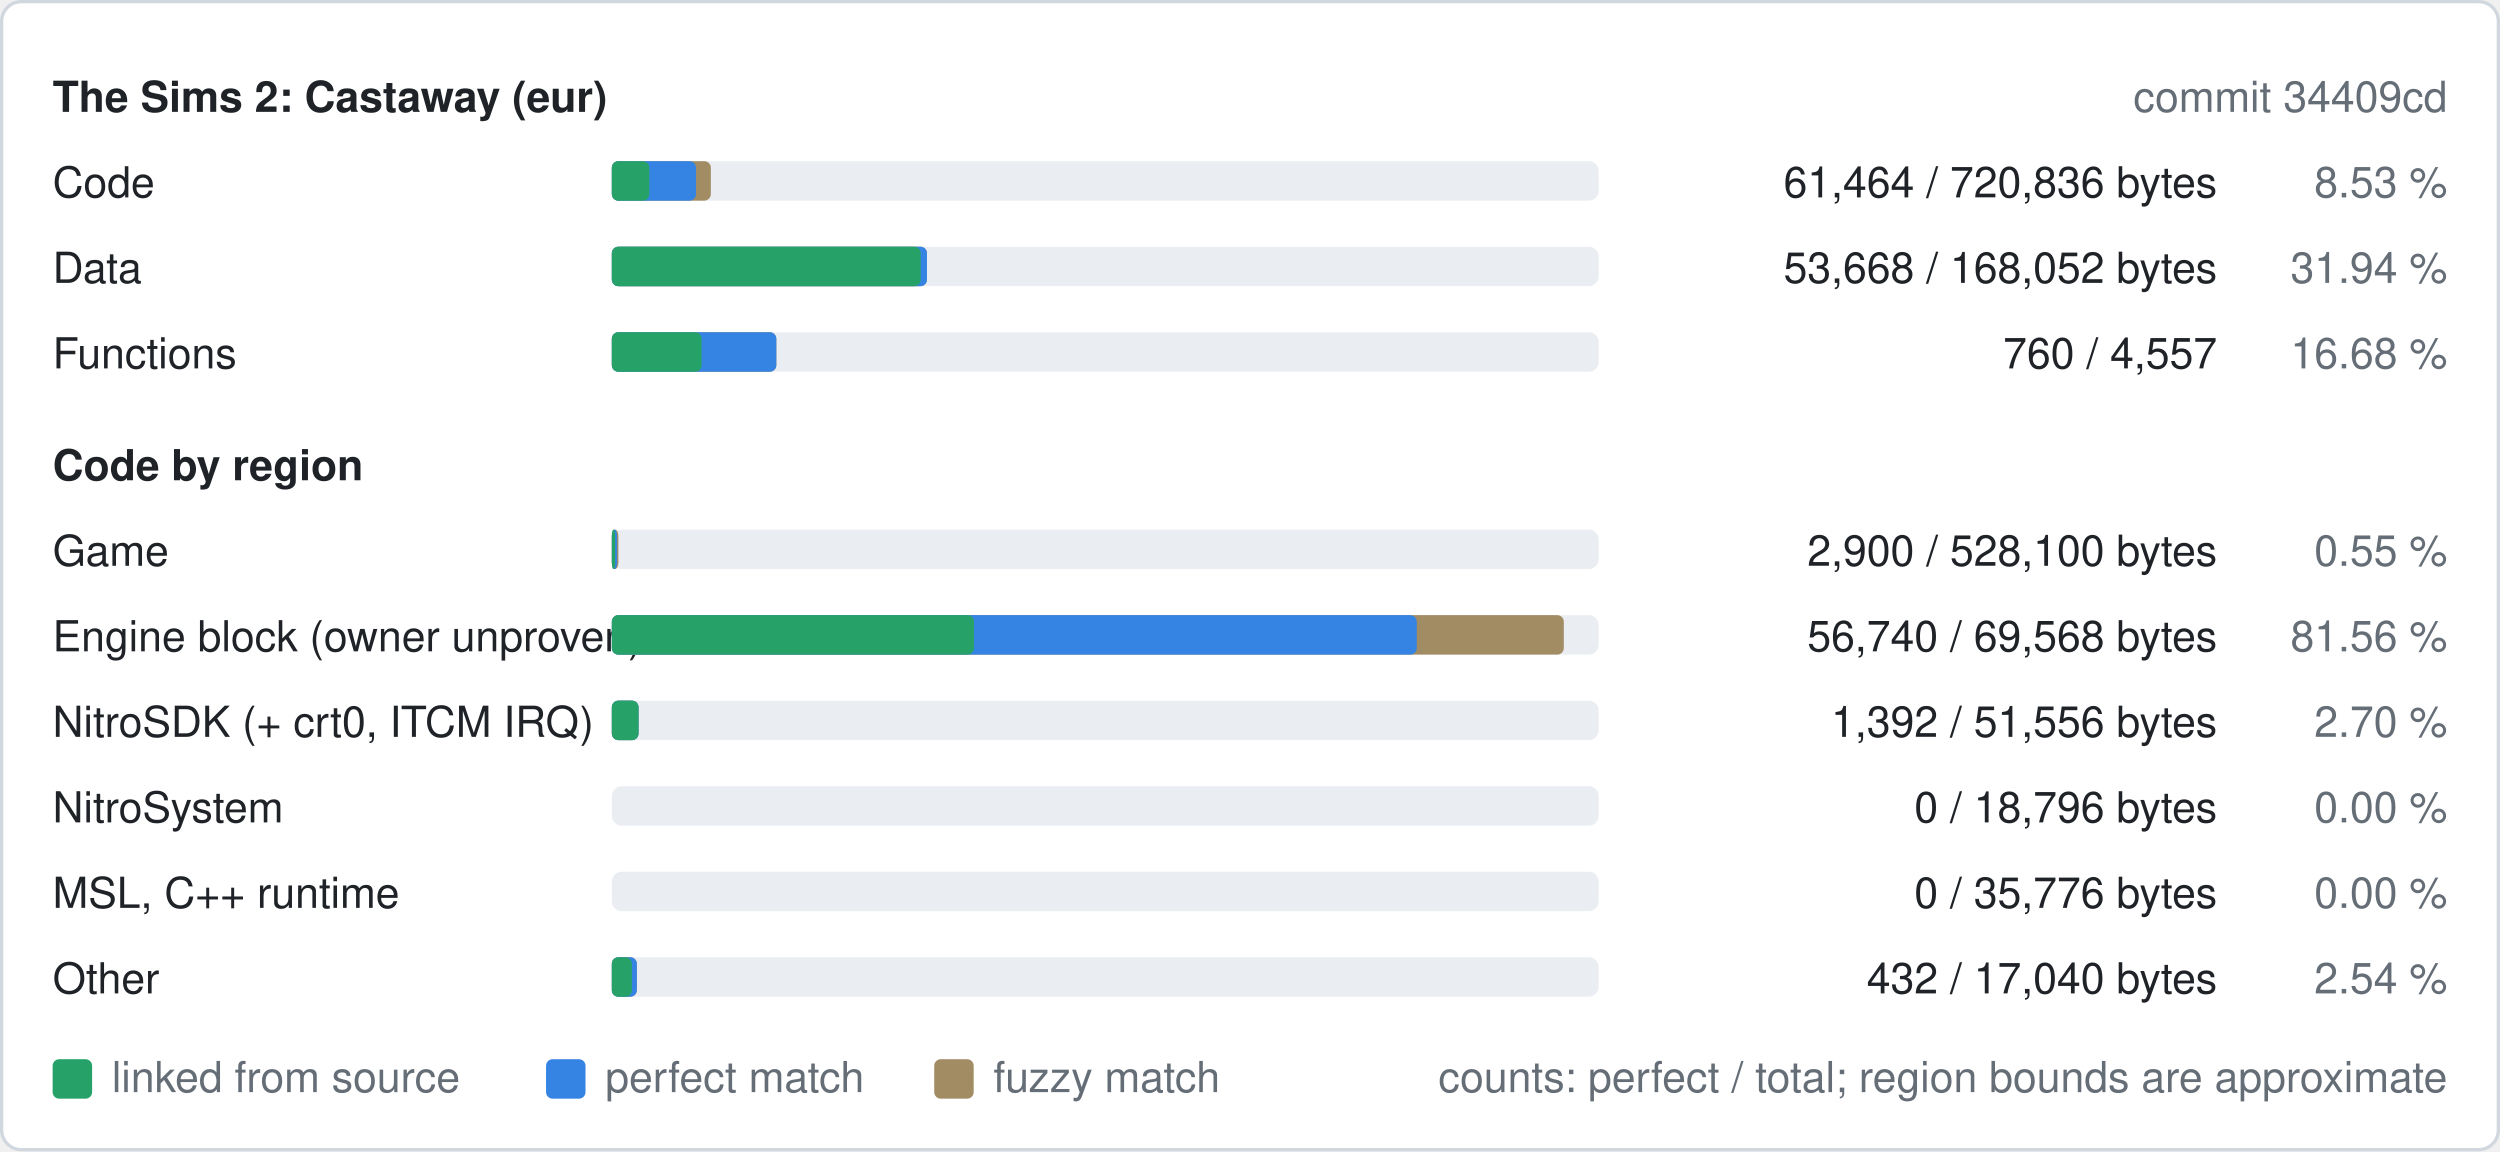
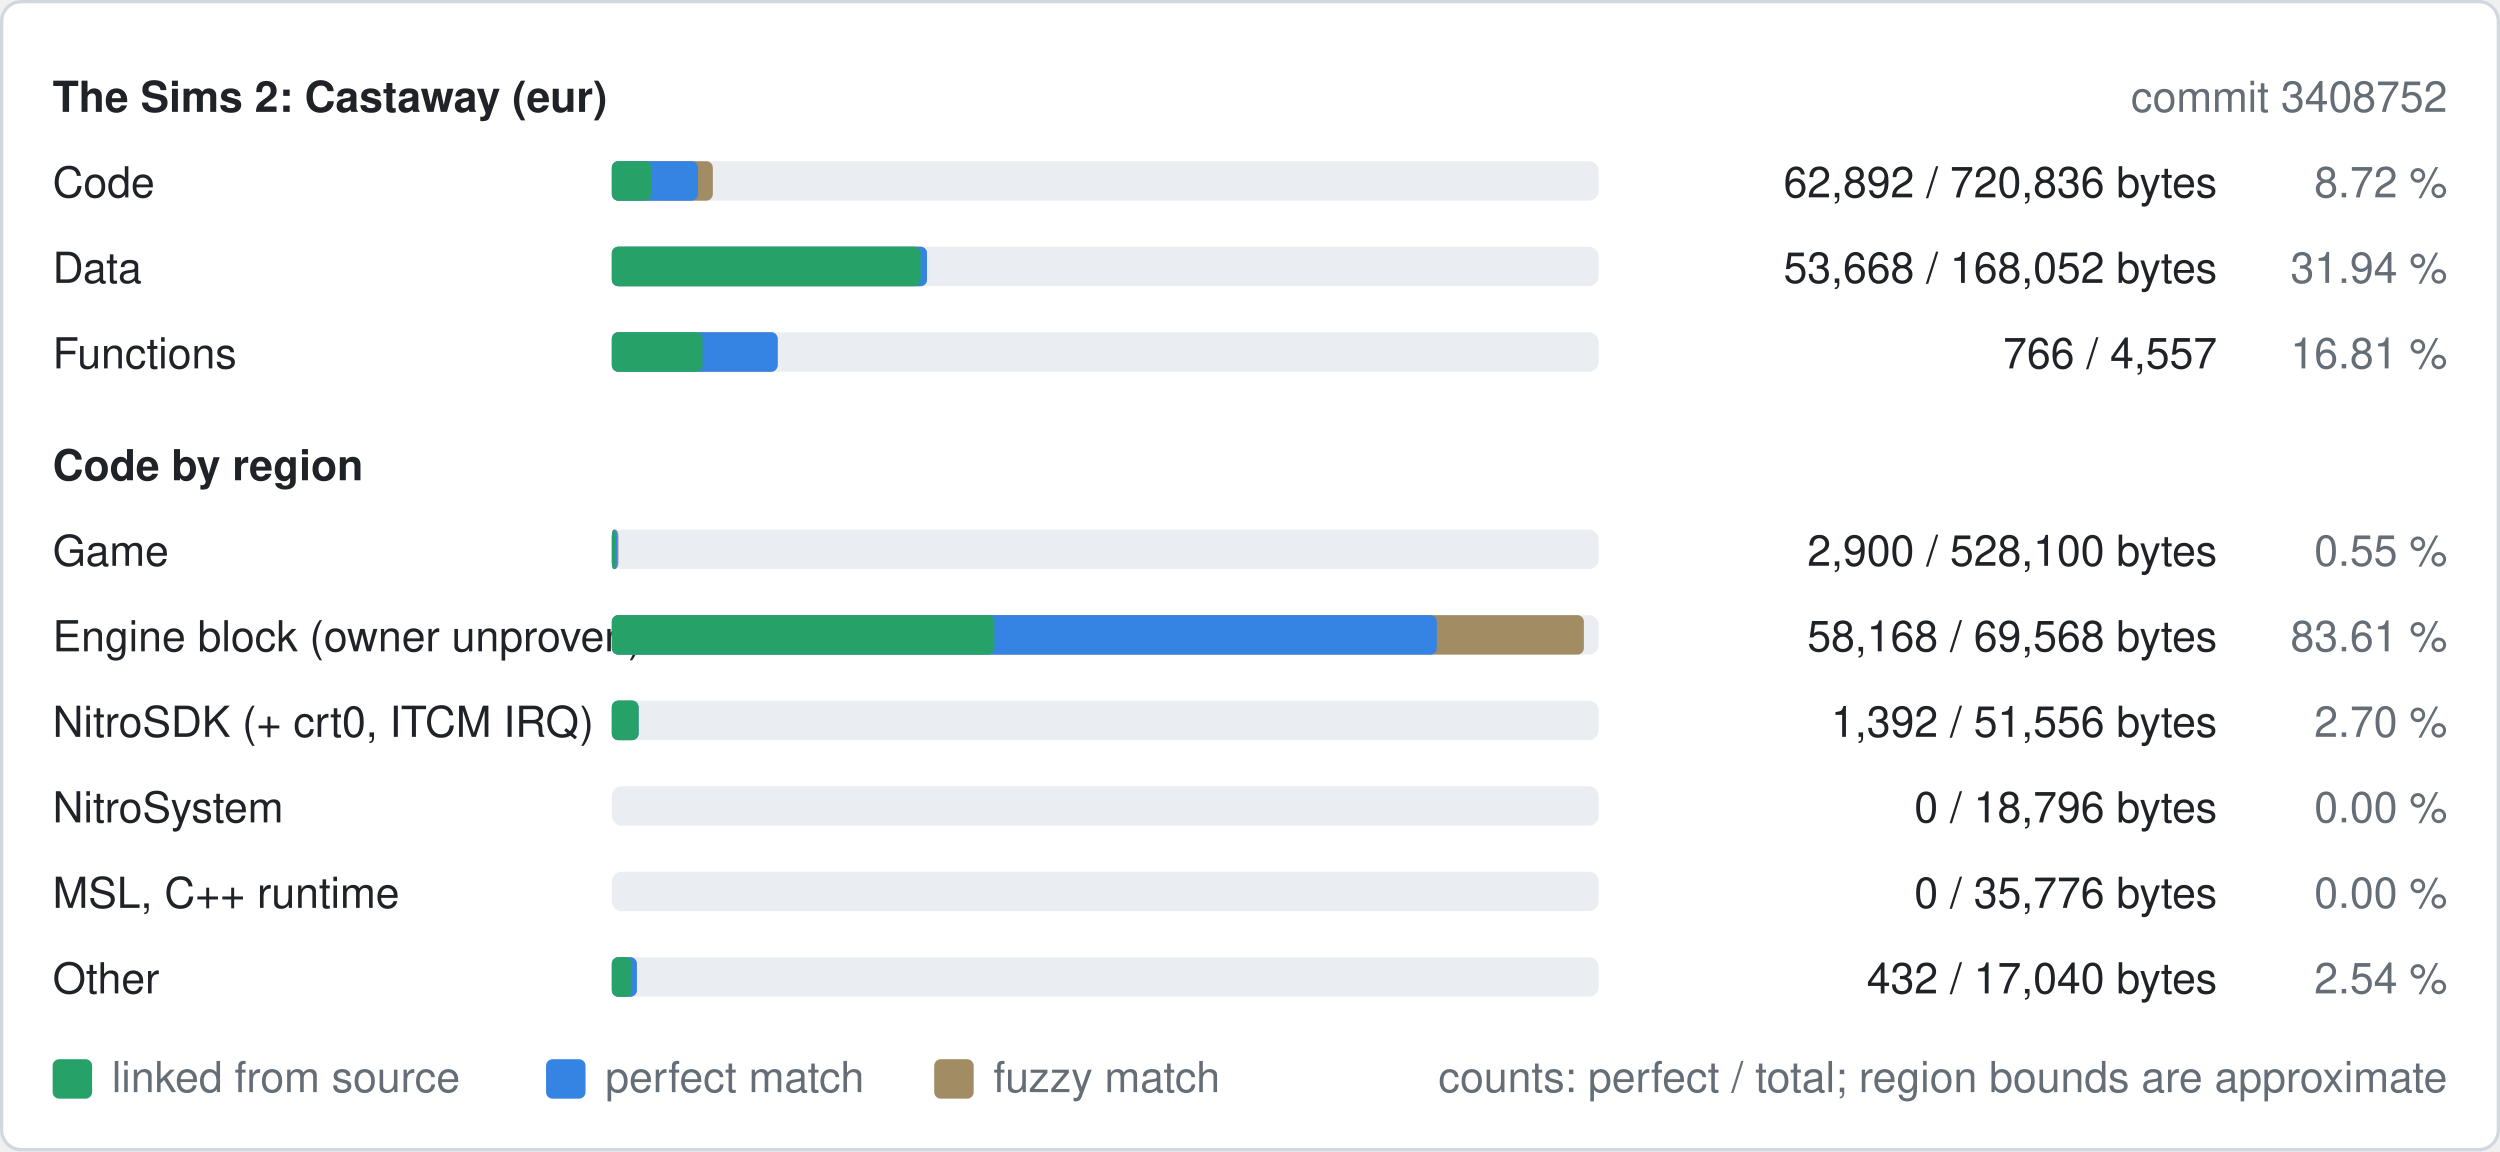
<svg xmlns="http://www.w3.org/2000/svg" width="760" height="350" viewBox="0 0 760 350" role="img" aria-label="Decompilation progress of eur">
  <style>
text{font-family:-apple-system,BlinkMacSystemFont,"Segoe UI",Helvetica,Arial,sans-serif;font-size:13px}
.b{font-weight:600}
.bg{fill:#ffffff;stroke:#d0d7de}.t{fill:#1f2328}.m{fill:#656d76}.track{fill:#eaeef2}.fuzzy{fill:#a28c64}.perfect{fill:#3584e4}.linked{fill:#26a269}
@media (prefers-color-scheme: dark){.bg{fill:#0d1117;stroke:#30363d}.t{fill:#e6edf3}.m{fill:#8d96a0}.track{fill:#21262d}.fuzzy{fill:#a28c64}.perfect{fill:#3584e4}.linked{fill:#2ec27e}}
</style>
  <rect class="bg" x="0.5" y="0.5" width="759" height="349" rx="6" />
  <text class="t b" x="16" y="34">The Sims 2: Castaway (eur)</text>
-   <text class="m" x="744" y="34" text-anchor="end">commit 34409cd</text>
+   <text class="m" x="744" y="34" text-anchor="end">commit 3408752</text>
  <text class="t" x="16" y="60">Code</text>
  <rect class="track" x="186" y="49" width="300" height="12" rx="3" />
-   <rect class="fuzzy" x="186" y="49" width="30.1" height="12" rx="2" />
-   <rect class="perfect" x="186" y="49" width="25.6" height="12" rx="2" />
-   <rect class="linked" x="186" y="49" width="11.4" height="12" rx="2" />
-   <text class="t" x="674" y="60" text-anchor="end">61,464 / 720,836 bytes</text>
-   <text class="m" x="744" y="60" text-anchor="end">8.53 %</text>
+   <rect class="fuzzy" x="186" y="49" width="30.7" height="12" rx="2" />
+   <rect class="perfect" x="186" y="49" width="26.2" height="12" rx="2" />
+   <rect class="linked" x="186" y="49" width="12.0" height="12" rx="2" />
+   <text class="t" x="674" y="60" text-anchor="end">62,892 / 720,836 bytes</text>
+   <text class="m" x="744" y="60" text-anchor="end">8.72 %</text>
  <text class="t" x="16" y="86">Data</text>
  <rect class="track" x="186" y="75" width="300" height="12" rx="3" />
  <rect class="fuzzy" x="186" y="75" width="95.8" height="12" rx="2" />
  <rect class="perfect" x="186" y="75" width="95.8" height="12" rx="2" />
  <rect class="linked" x="186" y="75" width="93.9" height="12" rx="2" />
  <text class="t" x="674" y="86" text-anchor="end">53,668 / 168,052 bytes</text>
  <text class="m" x="744" y="86" text-anchor="end">31.94 %</text>
  <text class="t" x="16" y="112">Functions</text>
  <rect class="track" x="186" y="101" width="300" height="12" rx="3" />
-   <rect class="fuzzy" x="186" y="101" width="50.0" height="12" rx="2" />
-   <rect class="perfect" x="186" y="101" width="50.0" height="12" rx="2" />
-   <rect class="linked" x="186" y="101" width="27.3" height="12" rx="2" />
-   <text class="t" x="674" y="112" text-anchor="end">760 / 4,557</text>
-   <text class="m" x="744" y="112" text-anchor="end">16.68 %</text>
+   <rect class="fuzzy" x="186" y="101" width="50.4" height="12" rx="2" />
+   <rect class="perfect" x="186" y="101" width="50.4" height="12" rx="2" />
+   <rect class="linked" x="186" y="101" width="27.6" height="12" rx="2" />
+   <text class="t" x="674" y="112" text-anchor="end">766 / 4,557</text>
+   <text class="m" x="744" y="112" text-anchor="end">16.81 %</text>
  <text class="t b" x="16" y="146">Code by region</text>
  <text class="t" x="16" y="172">Game</text>
  <rect class="track" x="186" y="161" width="300" height="12" rx="3" />
  <rect class="fuzzy" x="186" y="161" width="2.0" height="12" rx="2" />
  <rect class="perfect" x="186" y="161" width="1.6" height="12" rx="2" />
  <rect class="linked" x="186" y="161" width="1.0" height="12" rx="2" />
  <text class="t" x="674" y="172" text-anchor="end">2,900 / 528,100 bytes</text>
  <text class="m" x="744" y="172" text-anchor="end">0.55 %</text>
  <text class="t" x="16" y="198">Engine block (owner unproven)</text>
  <rect class="track" x="186" y="187" width="300" height="12" rx="3" />
-   <rect class="fuzzy" x="186" y="187" width="289.4" height="12" rx="2" />
-   <rect class="perfect" x="186" y="187" width="244.7" height="12" rx="2" />
-   <rect class="linked" x="186" y="187" width="110.1" height="12" rx="2" />
-   <text class="t" x="674" y="198" text-anchor="end">56,740 / 69,568 bytes</text>
-   <text class="m" x="744" y="198" text-anchor="end">81.56 %</text>
+   <rect class="fuzzy" x="186" y="187" width="295.5" height="12" rx="2" />
+   <rect class="perfect" x="186" y="187" width="250.8" height="12" rx="2" />
+   <rect class="linked" x="186" y="187" width="116.3" height="12" rx="2" />
+   <text class="t" x="674" y="198" text-anchor="end">58,168 / 69,568 bytes</text>
+   <text class="m" x="744" y="198" text-anchor="end">83.61 %</text>
  <text class="t" x="16" y="224">NitroSDK (+ crt0, ITCM IRQ)</text>
  <rect class="track" x="186" y="213" width="300" height="12" rx="3" />
  <rect class="fuzzy" x="186" y="213" width="8.1" height="12" rx="2" />
  <rect class="perfect" x="186" y="213" width="8.1" height="12" rx="2" />
  <rect class="linked" x="186" y="213" width="8.1" height="12" rx="2" />
  <text class="t" x="674" y="224" text-anchor="end">1,392 / 51,556 bytes</text>
  <text class="m" x="744" y="224" text-anchor="end">2.70 %</text>
  <text class="t" x="16" y="250">NitroSystem</text>
  <rect class="track" x="186" y="239" width="300" height="12" rx="3" />
  <text class="t" x="674" y="250" text-anchor="end">0 / 18,796 bytes</text>
  <text class="m" x="744" y="250" text-anchor="end">0.00 %</text>
  <text class="t" x="16" y="276">MSL, C++ runtime</text>
  <rect class="track" x="186" y="265" width="300" height="12" rx="3" />
  <text class="t" x="674" y="276" text-anchor="end">0 / 35,776 bytes</text>
  <text class="m" x="744" y="276" text-anchor="end">0.00 %</text>
  <text class="t" x="16" y="302">Other</text>
  <rect class="track" x="186" y="291" width="300" height="12" rx="3" />
  <rect class="fuzzy" x="186" y="291" width="7.6" height="12" rx="2" />
  <rect class="perfect" x="186" y="291" width="7.6" height="12" rx="2" />
  <rect class="linked" x="186" y="291" width="6.1" height="12" rx="2" />
  <text class="t" x="674" y="302" text-anchor="end">432 / 17,040 bytes</text>
  <text class="m" x="744" y="302" text-anchor="end">2.54 %</text>
  <rect class="linked" x="16" y="322" width="12" height="12" rx="2" />
  <text class="m" x="34" y="332">linked from source</text>
  <rect class="perfect" x="166" y="322" width="12" height="12" rx="2" />
  <text class="m" x="184" y="332">perfect match</text>
  <rect class="fuzzy" x="284" y="322" width="12" height="12" rx="2" />
  <text class="m" x="302" y="332">fuzzy match</text>
  <text class="m" x="744" y="332" text-anchor="end">counts: perfect / total; region bounds are approximate</text>
</svg>
